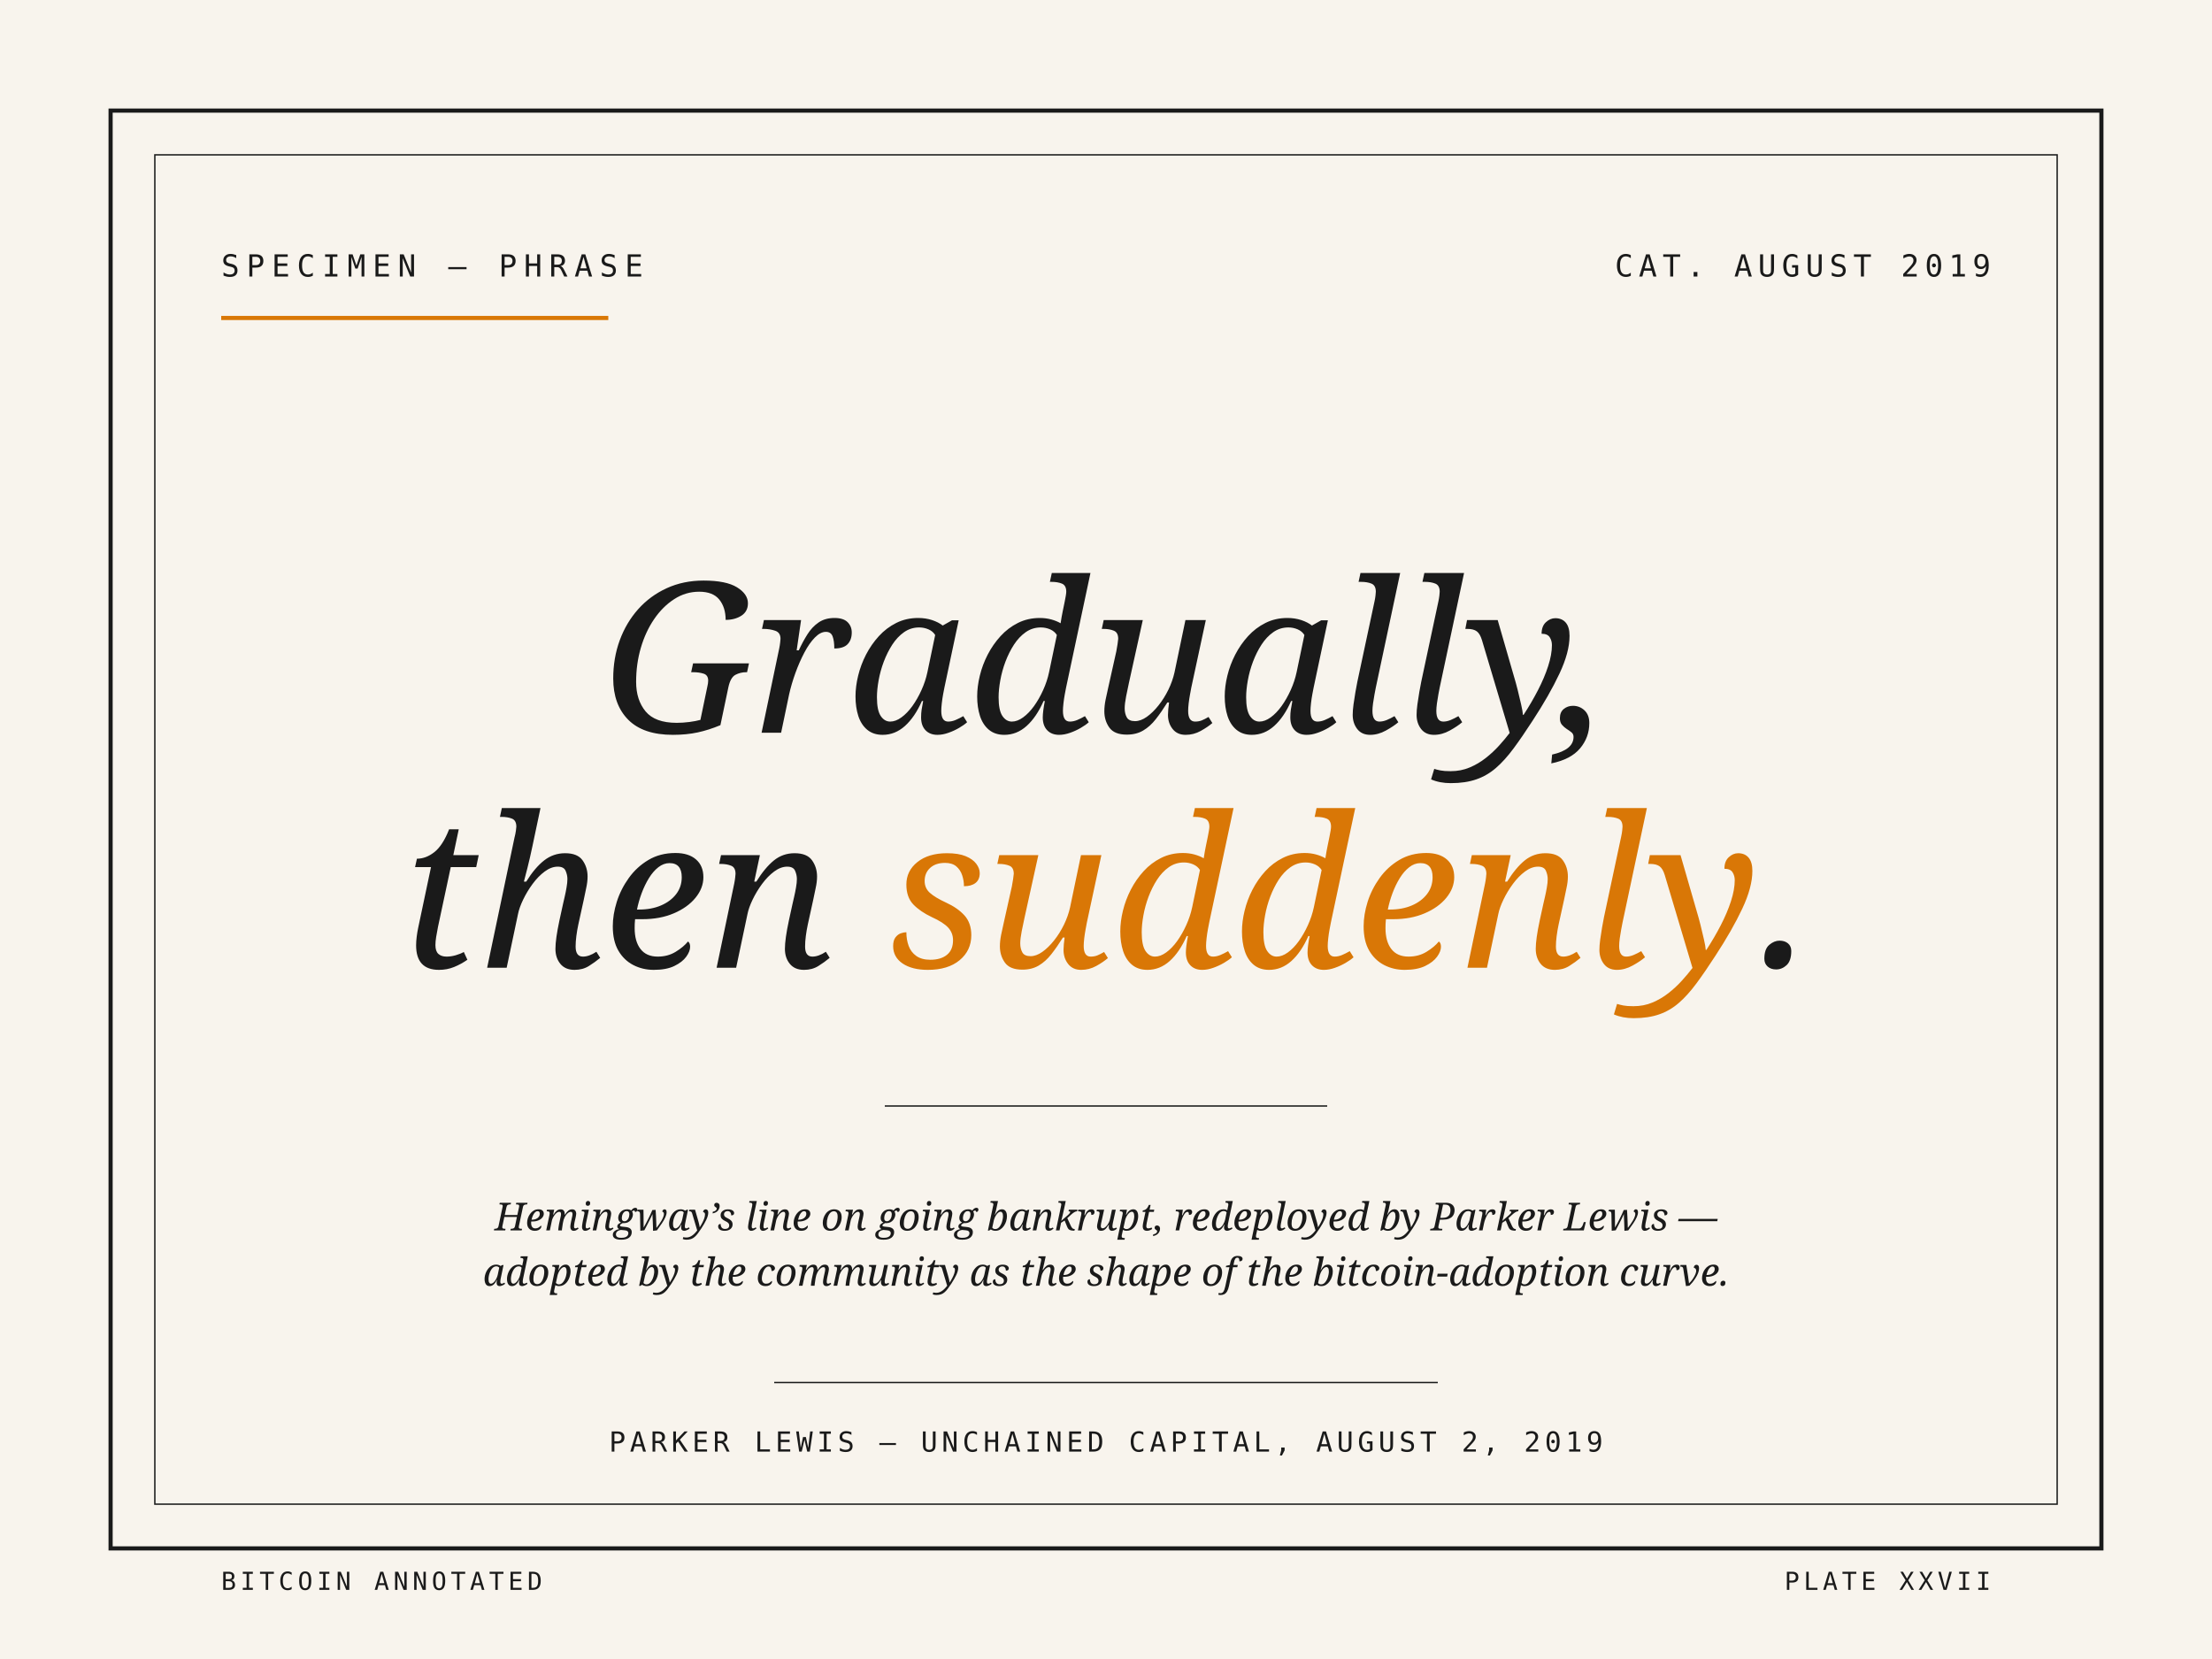
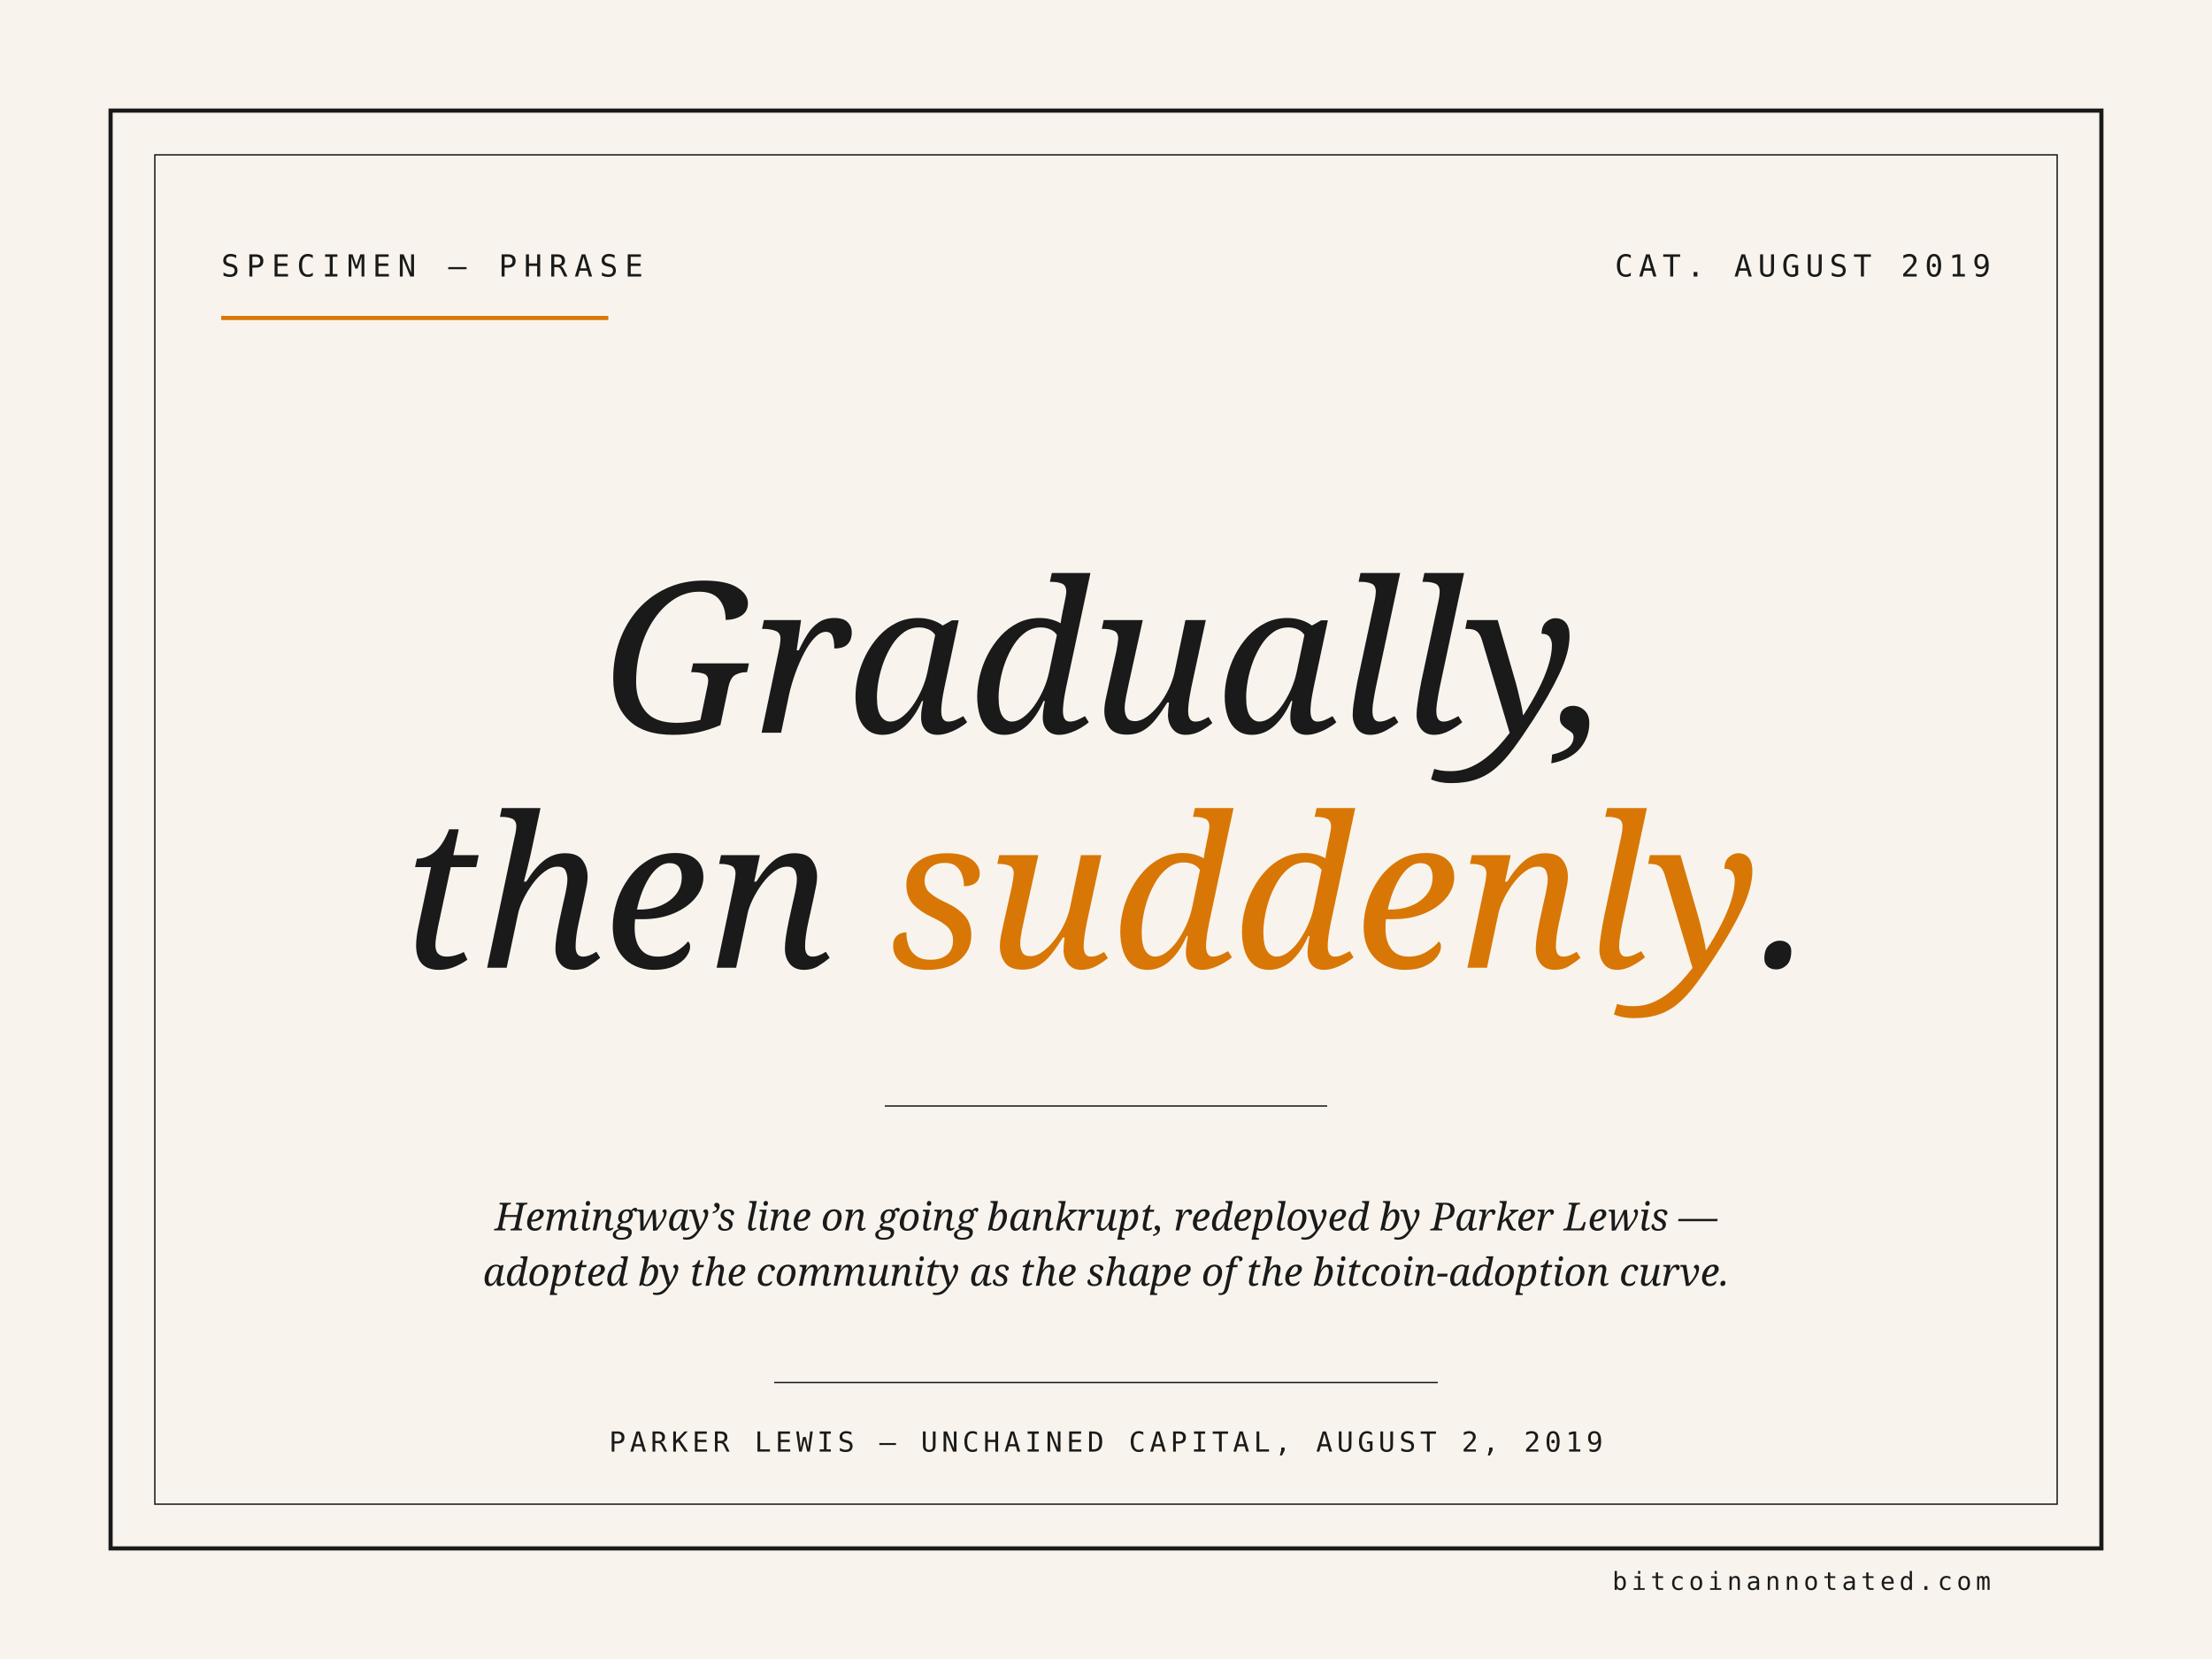
<svg xmlns="http://www.w3.org/2000/svg" viewBox="0 0 800 600" width="800" height="600">
  <rect width="800" height="600" fill="#f8f4ed" />
  <rect x="40" y="40" width="720" height="520" fill="none" stroke="#1a1a1a" stroke-width="1.5" />
  <rect x="56" y="56" width="688" height="488" fill="none" stroke="#1a1a1a" stroke-width="0.5" />
  <text x="80" y="100" font-family="JetBrains Mono, monospace" font-size="11" fill="#1a1a1a" letter-spacing="2.5">SPECIMEN — PHRASE</text>
  <line x1="80" y1="115" x2="220" y2="115" stroke="#d97706" stroke-width="1.5" />
  <text x="720" y="100" font-family="JetBrains Mono, monospace" font-size="11" fill="#1a1a1a" letter-spacing="2" text-anchor="end">CAT. AUGUST 2019</text>
  <text x="400" y="265" font-family="EB Garamond, Garamond, serif" font-style="italic" font-size="76" fill="#1a1a1a" text-anchor="middle" font-weight="500">Gradually,</text>
  <text x="400" y="350" font-family="EB Garamond, Garamond, serif" font-style="italic" font-size="76" fill="#1a1a1a" text-anchor="middle" font-weight="500">then <tspan fill="#d97706">suddenly</tspan>.</text>
  <line x1="320" y1="400" x2="480" y2="400" stroke="#1a1a1a" stroke-width="0.5" />
  <text x="400" y="445" font-family="EB Garamond, Garamond, serif" font-style="italic" font-size="14" fill="#1a1a1a" text-anchor="middle">Hemingway’s line on going bankrupt, redeployed by Parker Lewis —</text>
  <text x="400" y="465" font-family="EB Garamond, Garamond, serif" font-style="italic" font-size="14" fill="#1a1a1a" text-anchor="middle">adopted by the community as the shape of the bitcoin-adoption curve.</text>
  <line x1="280" y1="500" x2="520" y2="500" stroke="#1a1a1a" stroke-width="0.5" />
  <text x="400" y="525" font-family="JetBrains Mono, monospace" font-size="10" fill="#1a1a1a" letter-spacing="1.5" text-anchor="middle">PARKER LEWIS — UNCHAINED CAPITAL, AUGUST 2, 2019</text>
-   <text x="80" y="575" font-family="JetBrains Mono, monospace" font-size="9" fill="#1a1a1a" letter-spacing="1.5">BITCOIN ANNOTATED</text>
-   <text x="720" y="575" font-family="JetBrains Mono, monospace" font-size="9" fill="#1a1a1a" letter-spacing="1.5" text-anchor="end">PLATE XXVII</text>
+   <text x="720" y="575" font-family="JetBrains Mono, monospace" font-size="9" fill="#1a1a1a" letter-spacing="1.5" text-anchor="end">bitcoinannotated.com</text>
</svg>
